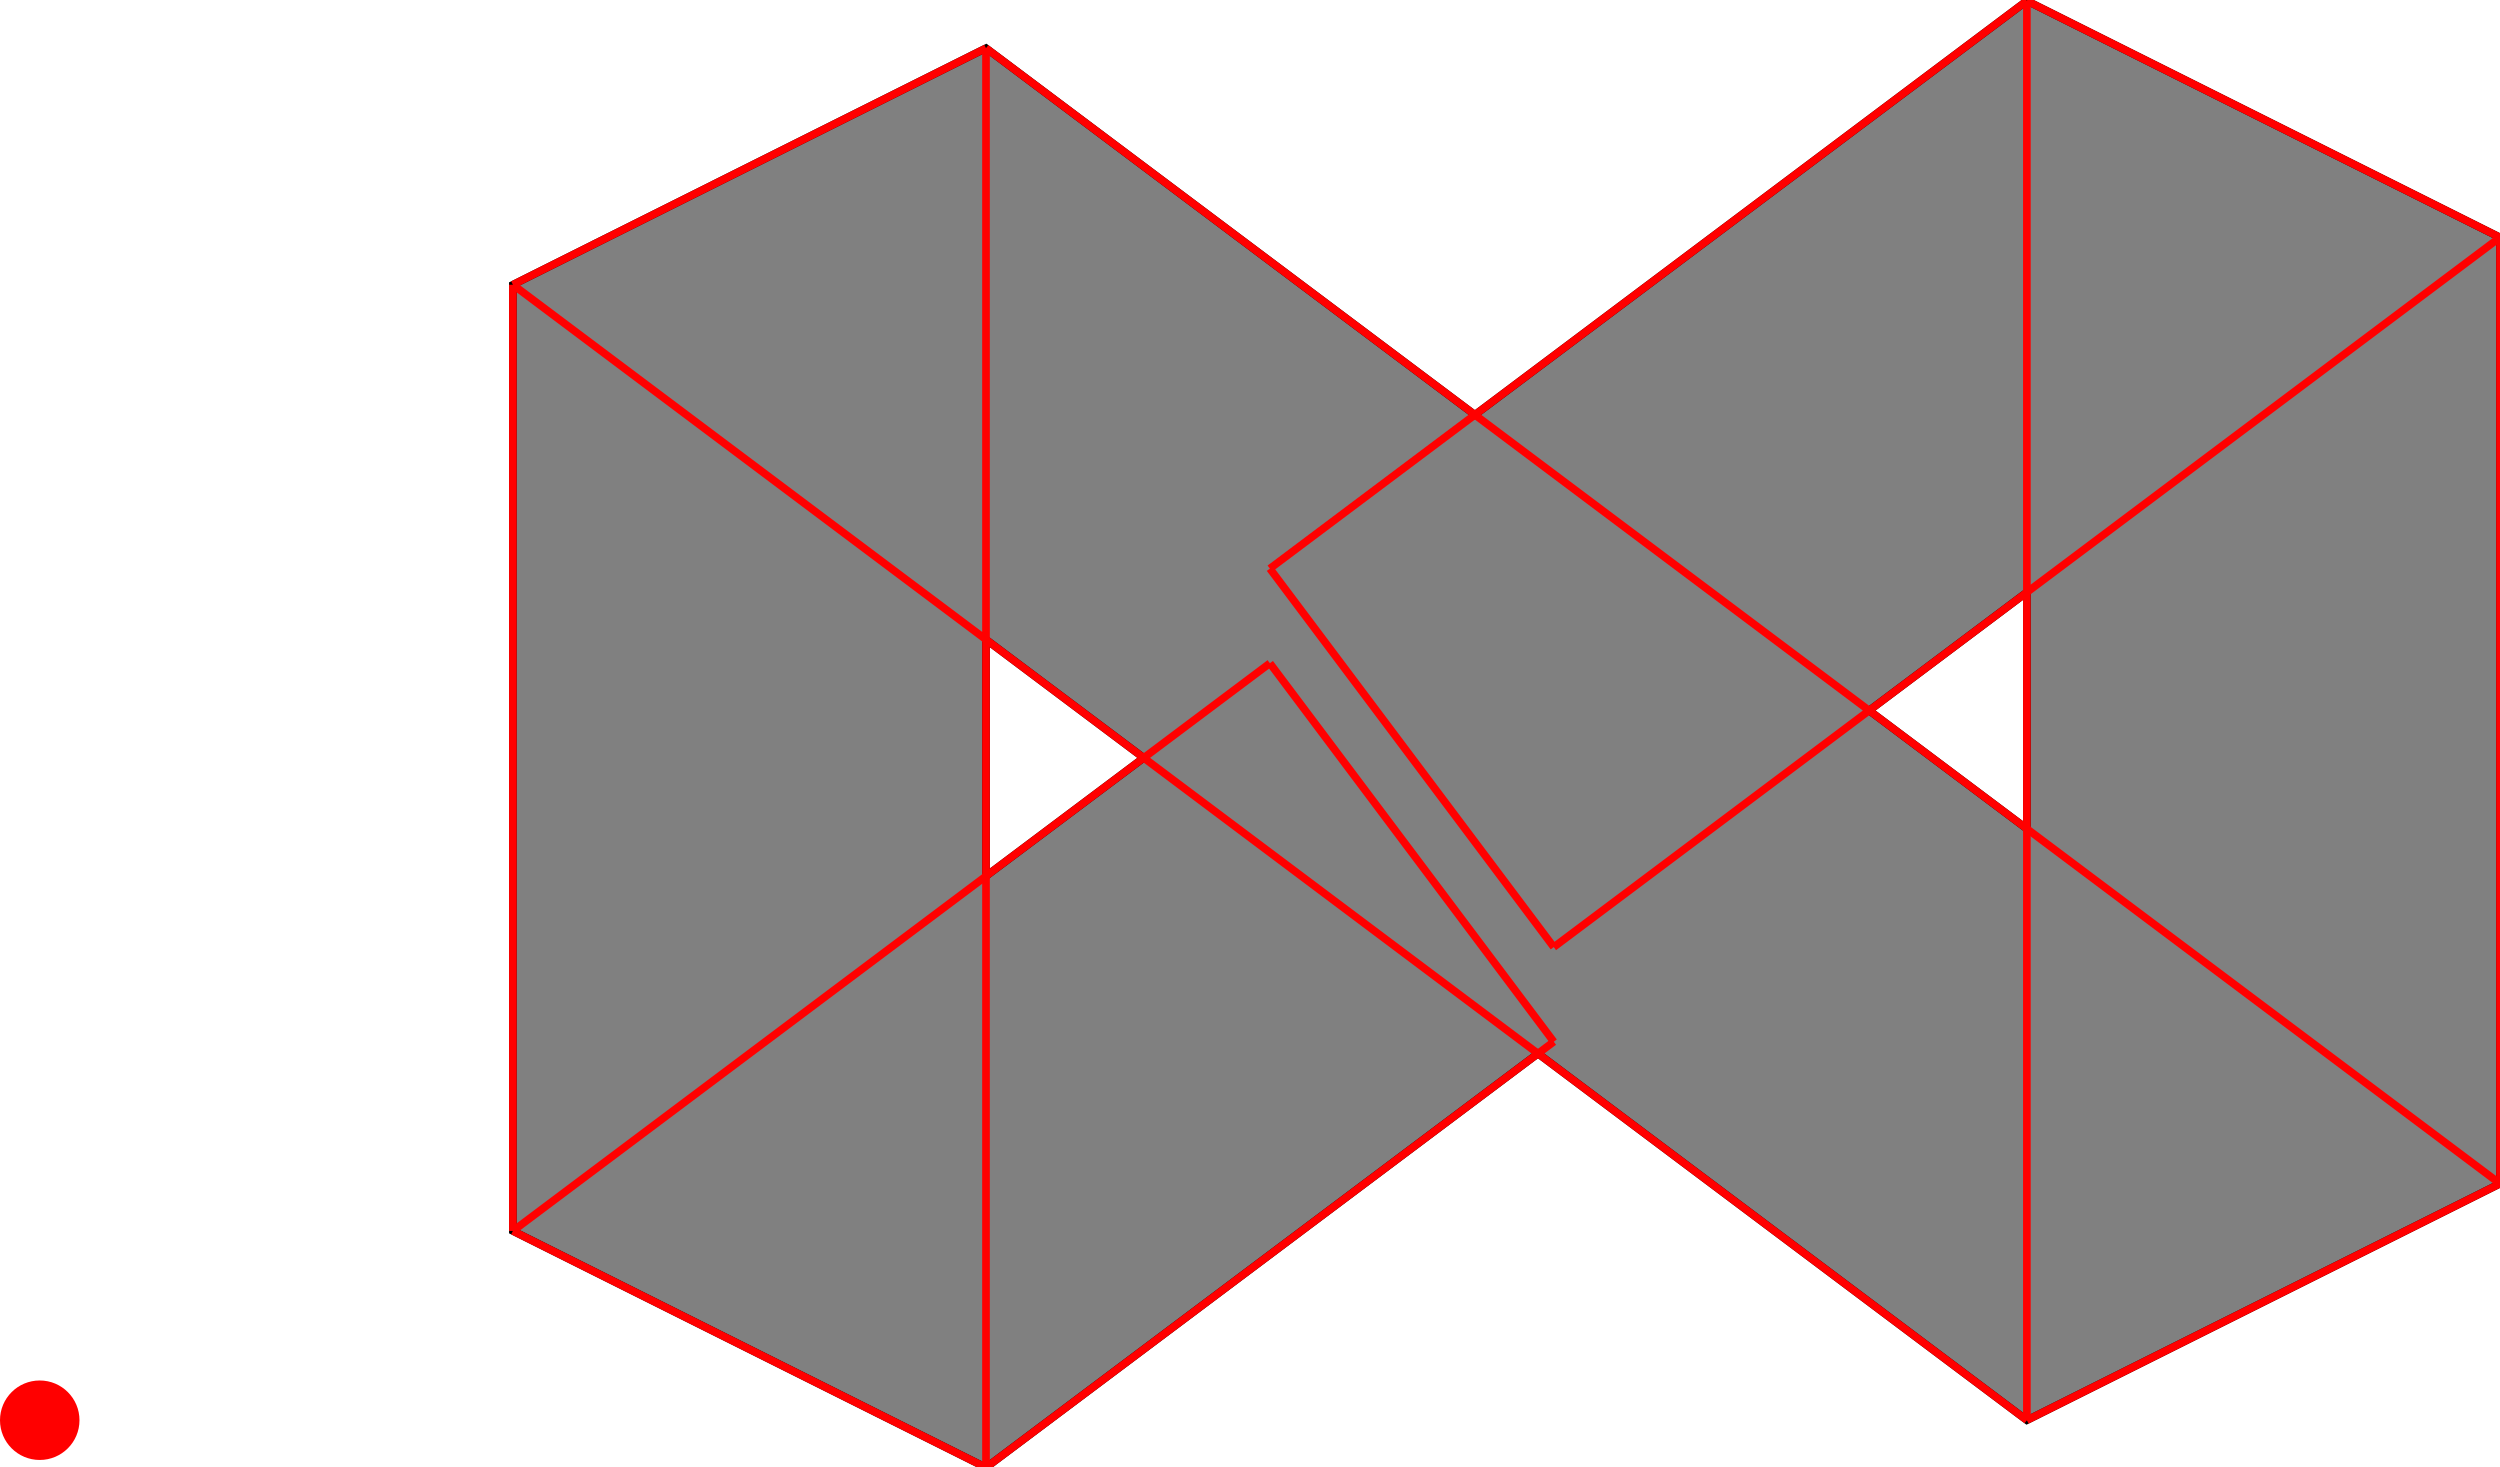
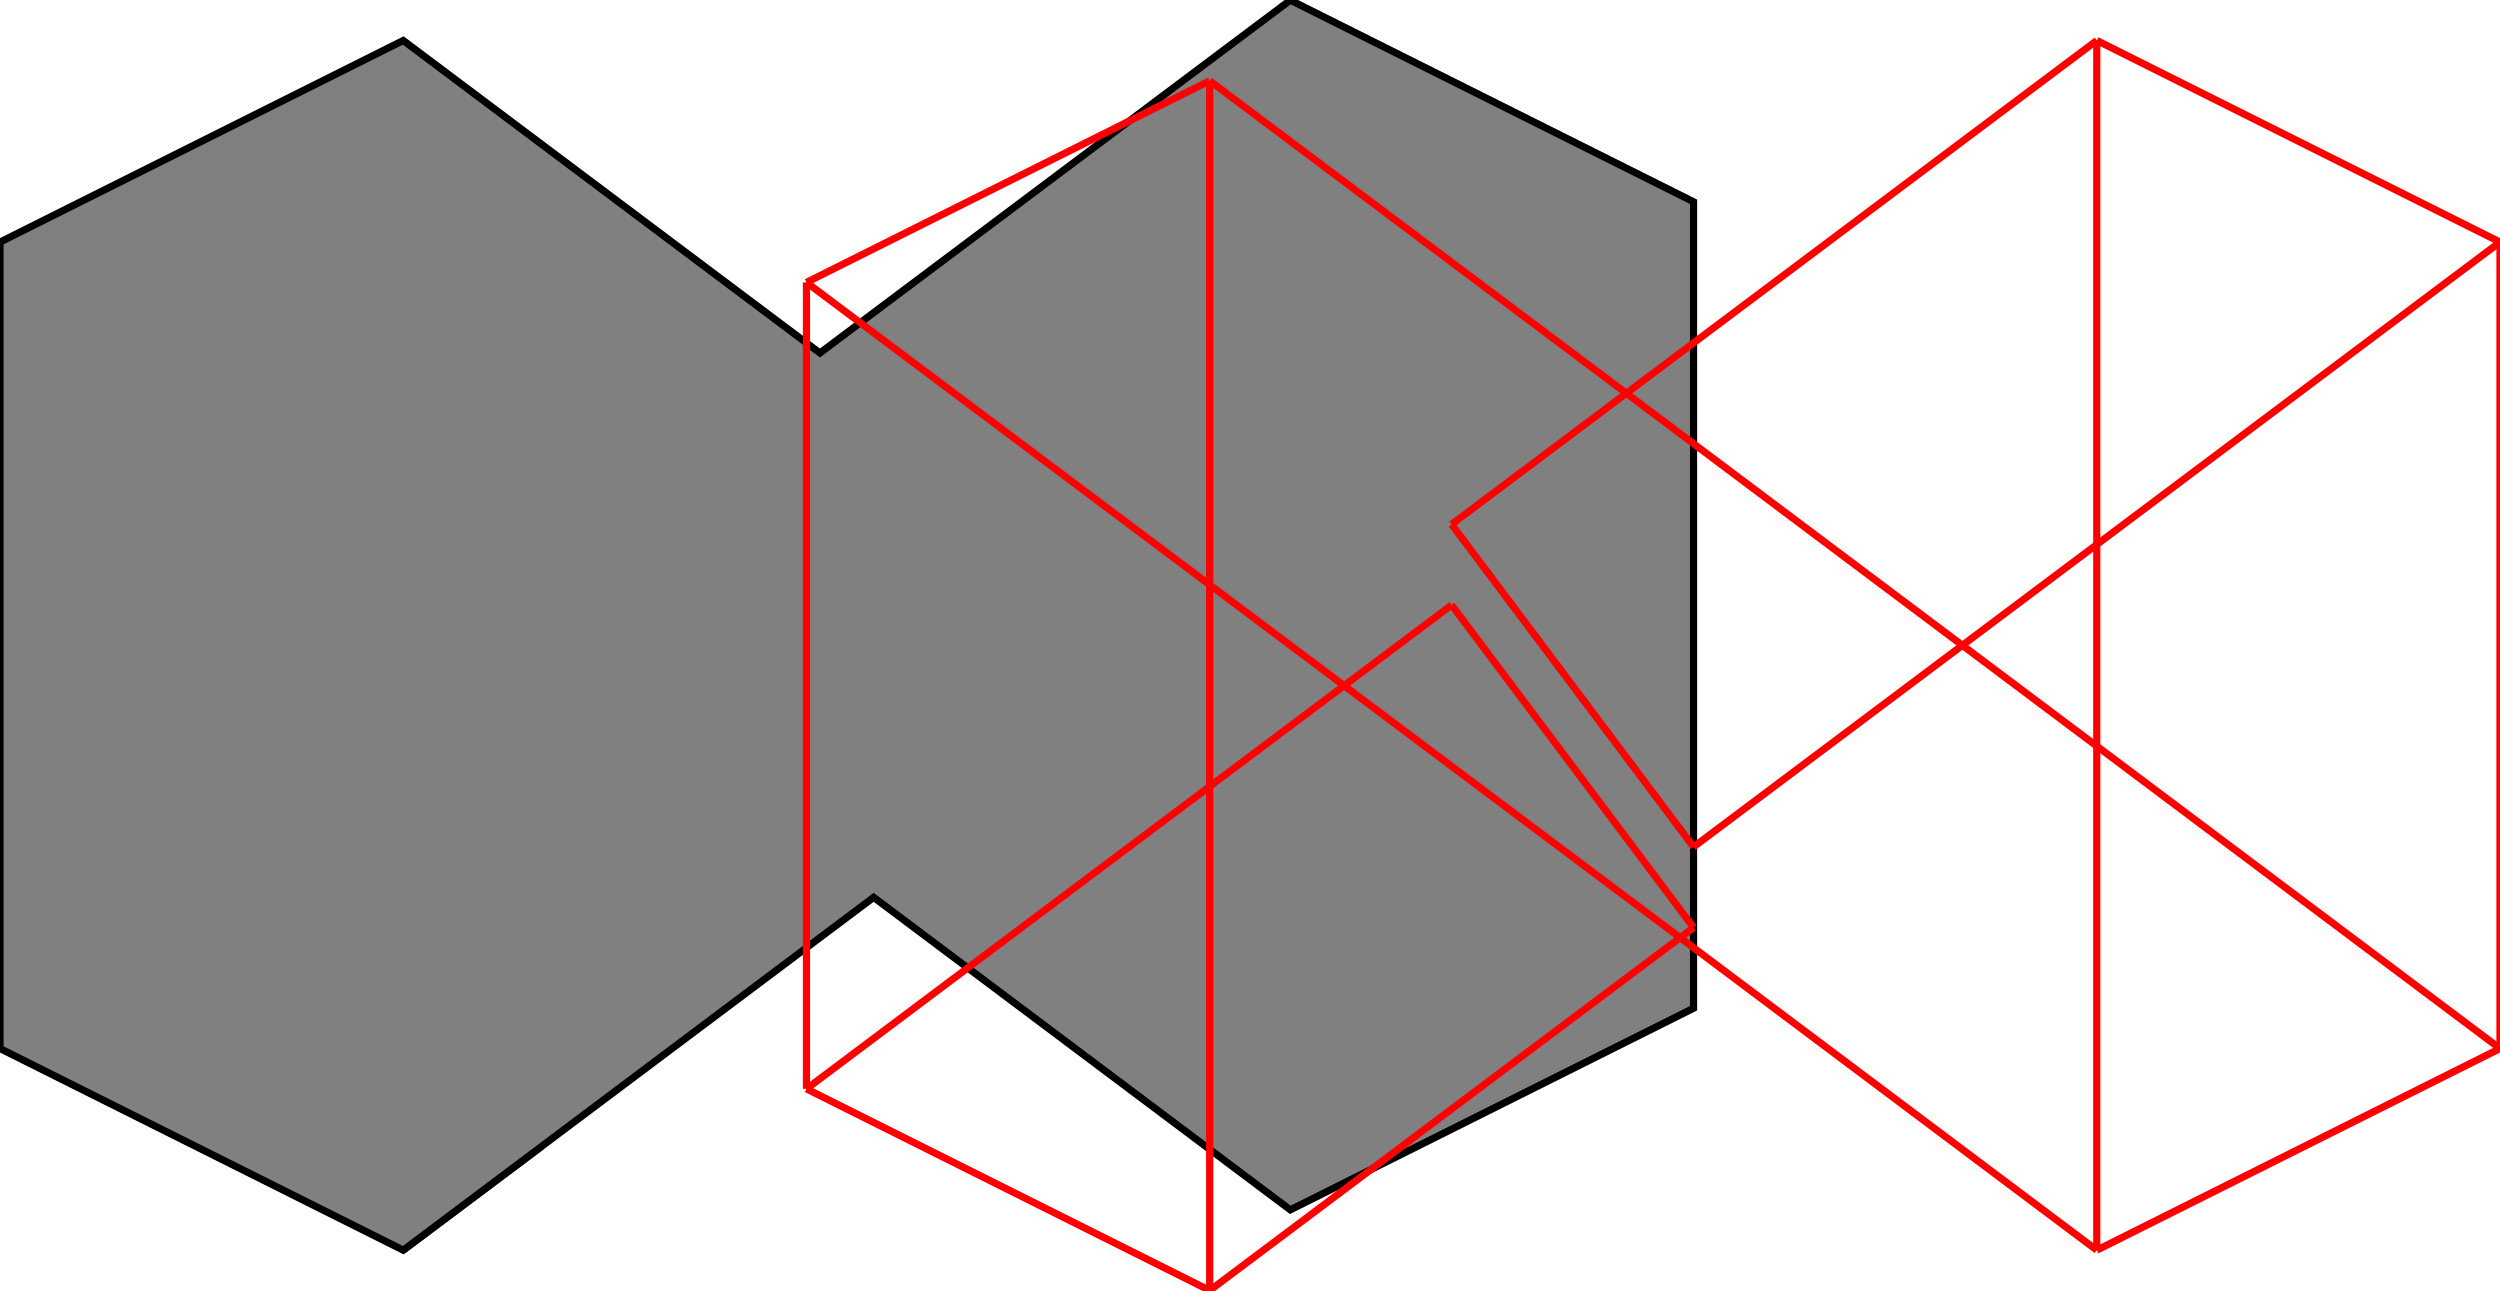
- <svg xmlns="http://www.w3.org/2000/svg" height="293.338" stroke-opacity="1" viewBox="0 0 500 293" font-size="1" width="500" stroke="rgb(0,0,0)" version="1.1">
+ <svg xmlns="http://www.w3.org/2000/svg" height="258.065" stroke-opacity="1" viewBox="0 0 500 258" font-size="1" width="500" stroke="rgb(0,0,0)" version="1.1">
  <defs />
-   <defs />
-   <g stroke-linejoin="miter" stroke-opacity="1.0" fill-opacity="1.0" stroke="rgb(0,0,0)" stroke-width="1.532" fill="rgb(128,128,128)" stroke-linecap="butt" stroke-miterlimit="10.0">
-     <path d="M 197.199,293.338 l 110.396,-82.797 l 97.779,73.335 l 94.625,-47.313 v -189.251 l -94.625,-47.313 l -110.396,82.797 l -97.779,-73.335 l -94.625,47.313 v 189.251 l 94.625,47.313 Z" />
+   <g stroke-linejoin="miter" stroke-opacity="1.0" fill-opacity="1.0" stroke="rgb(0,0,0)" stroke-width="1.437" fill="rgb(128,128,128)" stroke-linecap="butt" stroke-miterlimit="10.0">
+     <path d="M 80.645,250 l -26.882,-20.161 l 26.882,-20.161 v 40.323 Z" />
  </g>
-   <defs />
-   <g stroke-linejoin="miter" stroke-opacity="1.0" fill-opacity="1.0" stroke="rgb(0,0,0)" stroke-width="0.0" fill="rgb(255,0,0)" stroke-linecap="butt" stroke-miterlimit="10.0">
-     <path d="M 15.897,283.876 c 0,-4.39 -3.559,-7.949 -7.949 -7.949c -4.39,-0 -7.949,3.559 -7.949 7.949c -0,4.39 3.559,7.949 7.949 7.949c 4.39,0 7.949,-3.559 7.949 -7.949Z" />
+   <g stroke-linejoin="miter" stroke-opacity="1.0" fill-opacity="1.0" stroke="rgb(0,0,0)" stroke-width="1.437" fill="rgb(128,128,128)" stroke-linecap="butt" stroke-miterlimit="10.0">
+     <path d="M 80.645,250 v -40.323 l 26.882,20.161 l -26.882,20.161 Z" />
  </g>
-   <defs />
-   <g stroke-linejoin="miter" stroke-opacity="1.0" fill-opacity="1.0" stroke="rgb(0,0,0)" stroke-width="1.532" fill="rgb(255,255,255)" stroke-linecap="butt" stroke-miterlimit="10.0">
-     <path d="M 197.199,175.057 v -47.313 l 31.542,23.656 l -31.542,23.656 Z" />
+   <g stroke-linejoin="miter" stroke-opacity="1.0" fill-opacity="1.0" stroke="rgb(0,0,0)" stroke-width="1.437" fill="rgb(128,128,128)" stroke-linecap="butt" stroke-miterlimit="10.0">
+     <path d="M 80.645,250 l 94.086,-70.564 l 83.333,62.5 l 80.645,-40.323 v -161.29 l -80.645,-40.323 l -94.086,70.564 l -83.333,-62.5 l -80.645,40.323 v 161.29 l 80.645,40.323 Z" />
  </g>
-   <defs />
-   <g stroke-linejoin="miter" stroke-opacity="1.0" fill-opacity="1.0" stroke="rgb(0,0,0)" stroke-width="0.0" fill="rgb(255,0,0)" stroke-linecap="butt" stroke-miterlimit="10.0">
-     <path d="M 9.179,283.876 c 0,-0.679 -0.551,-1.23 -1.23 -1.23c -0.679,-0 -1.23,0.551 -1.23 1.23c -0,0.679 0.551,1.23 1.23 1.23c 0.679,0 1.23,-0.551 1.23 -1.23Z" />
+   <g stroke-linejoin="miter" stroke-opacity="1.0" fill-opacity="0.0" stroke="rgb(255,0,0)" stroke-width="1.437" fill="rgb(0,0,0)" stroke-linecap="butt" stroke-miterlimit="10.0">
+     <path d="M 500,48.387 l -80.645,-40.323 " />
  </g>
-   <defs />
-   <g stroke-linejoin="miter" stroke-opacity="1.0" fill-opacity="1.0" stroke="rgb(0,0,0)" stroke-width="1.532" fill="rgb(255,255,255)" stroke-linecap="butt" stroke-miterlimit="10.0">
-     <path d="M 405.375,165.594 l -31.542,-23.656 l 31.542,-23.656 v 47.313 Z" />
+   <g stroke-linejoin="miter" stroke-opacity="1.0" fill-opacity="0.0" stroke="rgb(255,0,0)" stroke-width="1.437" fill="rgb(0,0,0)" stroke-linecap="butt" stroke-miterlimit="10.0">
+     <path d="M 500,209.677 l -258.065,-193.548 " />
  </g>
-   <defs />
-   <g stroke-linejoin="miter" stroke-opacity="1.0" fill-opacity="1.0" stroke="rgb(0,0,0)" stroke-width="0.0" fill="rgb(255,0,0)" stroke-linecap="butt" stroke-miterlimit="10.0">
-     <path d="M 9.179,283.876 c 0,-0.679 -0.551,-1.23 -1.23 -1.23c -0.679,-0 -1.23,0.551 -1.23 1.23c -0,0.679 0.551,1.23 1.23 1.23c 0.679,0 1.23,-0.551 1.23 -1.23Z" />
+   <g stroke-linejoin="miter" stroke-opacity="1.0" fill-opacity="0.0" stroke="rgb(255,0,0)" stroke-width="1.437" fill="rgb(0,0,0)" stroke-linecap="butt" stroke-miterlimit="10.0">
+     <path d="M 419.355,250 l -258.065,-193.548 " />
  </g>
-   <defs />
-   <g stroke-linejoin="miter" stroke-opacity="1.0" fill-opacity="0.0" stroke="rgb(255,0,0)" stroke-width="1.532" fill="rgb(0,0,0)" stroke-linecap="butt" stroke-miterlimit="10.0">
-     <path d="M 500,47.313 l -94.625,-47.313 " />
+   <g stroke-linejoin="miter" stroke-opacity="1.0" fill-opacity="0.0" stroke="rgb(255,0,0)" stroke-width="1.437" fill="rgb(0,0,0)" stroke-linecap="butt" stroke-miterlimit="10.0">
+     <path d="M 338.71,169.355 l -48.387,-64.516 " />
  </g>
-   <defs />
-   <g stroke-linejoin="miter" stroke-opacity="1.0" fill-opacity="0.0" stroke="rgb(255,0,0)" stroke-width="1.532" fill="rgb(0,0,0)" stroke-linecap="butt" stroke-miterlimit="10.0">
-     <path d="M 500,236.563 l -302.801,-227.101 " />
+   <g stroke-linejoin="miter" stroke-opacity="1.0" fill-opacity="0.0" stroke="rgb(255,0,0)" stroke-width="1.437" fill="rgb(0,0,0)" stroke-linecap="butt" stroke-miterlimit="10.0">
+     <path d="M 338.71,185.484 l -48.387,-64.516 " />
  </g>
-   <defs />
-   <g stroke-linejoin="miter" stroke-opacity="1.0" fill-opacity="0.0" stroke="rgb(255,0,0)" stroke-width="1.532" fill="rgb(0,0,0)" stroke-linecap="butt" stroke-miterlimit="10.0">
-     <path d="M 405.375,283.876 l -302.801,-227.101 " />
+   <g stroke-linejoin="miter" stroke-opacity="1.0" fill-opacity="0.0" stroke="rgb(255,0,0)" stroke-width="1.437" fill="rgb(0,0,0)" stroke-linecap="butt" stroke-miterlimit="10.0">
+     <path d="M 161.29,56.452 l 80.645,-40.323 " />
  </g>
-   <defs />
-   <g stroke-linejoin="miter" stroke-opacity="1.0" fill-opacity="0.0" stroke="rgb(255,0,0)" stroke-width="1.532" fill="rgb(0,0,0)" stroke-linecap="butt" stroke-miterlimit="10.0">
-     <path d="M 310.749,189.251 l -56.775,-75.7 " />
+   <g stroke-linejoin="miter" stroke-opacity="1.0" fill-opacity="0.0" stroke="rgb(255,0,0)" stroke-width="1.437" fill="rgb(0,0,0)" stroke-linecap="butt" stroke-miterlimit="10.0">
+     <path d="M 241.935,258.065 l -80.645,-40.323 " />
  </g>
-   <defs />
-   <g stroke-linejoin="miter" stroke-opacity="1.0" fill-opacity="0.0" stroke="rgb(255,0,0)" stroke-width="1.532" fill="rgb(0,0,0)" stroke-linecap="butt" stroke-miterlimit="10.0">
-     <path d="M 310.749,208.176 l -56.775,-75.7 " />
+   <g stroke-linejoin="miter" stroke-opacity="1.0" fill-opacity="0.0" stroke="rgb(255,0,0)" stroke-width="1.437" fill="rgb(0,0,0)" stroke-linecap="butt" stroke-miterlimit="10.0">
+     <path d="M 500,209.677 v -161.29 " />
  </g>
-   <defs />
-   <g stroke-linejoin="miter" stroke-opacity="1.0" fill-opacity="0.0" stroke="rgb(255,0,0)" stroke-width="1.532" fill="rgb(0,0,0)" stroke-linecap="butt" stroke-miterlimit="10.0">
-     <path d="M 102.574,56.775 l 94.625,-47.313 " />
+   <g stroke-linejoin="miter" stroke-opacity="1.0" fill-opacity="0.0" stroke="rgb(255,0,0)" stroke-width="1.437" fill="rgb(0,0,0)" stroke-linecap="butt" stroke-miterlimit="10.0">
+     <path d="M 419.355,250 v -241.935 " />
  </g>
-   <defs />
-   <g stroke-linejoin="miter" stroke-opacity="1.0" fill-opacity="0.0" stroke="rgb(255,0,0)" stroke-width="1.532" fill="rgb(0,0,0)" stroke-linecap="butt" stroke-miterlimit="10.0">
-     <path d="M 197.199,293.338 l -94.625,-47.313 " />
+   <g stroke-linejoin="miter" stroke-opacity="1.0" fill-opacity="0.0" stroke="rgb(255,0,0)" stroke-width="1.437" fill="rgb(0,0,0)" stroke-linecap="butt" stroke-miterlimit="10.0">
+     <path d="M 241.935,258.065 v -241.935 " />
  </g>
-   <defs />
-   <g stroke-linejoin="miter" stroke-opacity="1.0" fill-opacity="0.0" stroke="rgb(255,0,0)" stroke-width="1.532" fill="rgb(0,0,0)" stroke-linecap="butt" stroke-miterlimit="10.0">
-     <path d="M 500,236.563 v -189.251 " />
+   <g stroke-linejoin="miter" stroke-opacity="1.0" fill-opacity="0.0" stroke="rgb(255,0,0)" stroke-width="1.437" fill="rgb(0,0,0)" stroke-linecap="butt" stroke-miterlimit="10.0">
+     <path d="M 161.29,217.742 v -161.29 " />
  </g>
-   <defs />
-   <g stroke-linejoin="miter" stroke-opacity="1.0" fill-opacity="0.0" stroke="rgb(255,0,0)" stroke-width="1.532" fill="rgb(0,0,0)" stroke-linecap="butt" stroke-miterlimit="10.0">
-     <path d="M 405.375,283.876 v -283.876 " />
+   <g stroke-linejoin="miter" stroke-opacity="1.0" fill-opacity="0.0" stroke="rgb(255,0,0)" stroke-width="1.437" fill="rgb(0,0,0)" stroke-linecap="butt" stroke-miterlimit="10.0">
+     <path d="M 290.323,104.839 l 129.032,-96.774 " />
  </g>
-   <defs />
-   <g stroke-linejoin="miter" stroke-opacity="1.0" fill-opacity="0.0" stroke="rgb(255,0,0)" stroke-width="1.532" fill="rgb(0,0,0)" stroke-linecap="butt" stroke-miterlimit="10.0">
-     <path d="M 197.199,293.338 v -283.876 " />
+   <g stroke-linejoin="miter" stroke-opacity="1.0" fill-opacity="0.0" stroke="rgb(255,0,0)" stroke-width="1.437" fill="rgb(0,0,0)" stroke-linecap="butt" stroke-miterlimit="10.0">
+     <path d="M 161.29,217.742 l 129.032,-96.774 " />
  </g>
-   <defs />
-   <g stroke-linejoin="miter" stroke-opacity="1.0" fill-opacity="0.0" stroke="rgb(255,0,0)" stroke-width="1.532" fill="rgb(0,0,0)" stroke-linecap="butt" stroke-miterlimit="10.0">
-     <path d="M 102.574,246.026 v -189.251 " />
+   <g stroke-linejoin="miter" stroke-opacity="1.0" fill-opacity="0.0" stroke="rgb(255,0,0)" stroke-width="1.437" fill="rgb(0,0,0)" stroke-linecap="butt" stroke-miterlimit="10.0">
+     <path d="M 338.71,169.355 l 161.29,-120.968 " />
  </g>
-   <defs />
-   <g stroke-linejoin="miter" stroke-opacity="1.0" fill-opacity="0.0" stroke="rgb(255,0,0)" stroke-width="1.532" fill="rgb(0,0,0)" stroke-linecap="butt" stroke-miterlimit="10.0">
-     <path d="M 253.974,113.55 l 151.4,-113.55 " />
+   <g stroke-linejoin="miter" stroke-opacity="1.0" fill-opacity="0.0" stroke="rgb(255,0,0)" stroke-width="1.437" fill="rgb(0,0,0)" stroke-linecap="butt" stroke-miterlimit="10.0">
+     <path d="M 241.935,258.065 l 96.774,-72.581 " />
  </g>
-   <defs />
-   <g stroke-linejoin="miter" stroke-opacity="1.0" fill-opacity="0.0" stroke="rgb(255,0,0)" stroke-width="1.532" fill="rgb(0,0,0)" stroke-linecap="butt" stroke-miterlimit="10.0">
-     <path d="M 102.574,246.026 l 151.4,-113.55 " />
-   </g>
-   <defs />
-   <g stroke-linejoin="miter" stroke-opacity="1.0" fill-opacity="0.0" stroke="rgb(255,0,0)" stroke-width="1.532" fill="rgb(0,0,0)" stroke-linecap="butt" stroke-miterlimit="10.0">
-     <path d="M 310.749,189.251 l 189.251,-141.938 " />
-   </g>
-   <defs />
-   <g stroke-linejoin="miter" stroke-opacity="1.0" fill-opacity="0.0" stroke="rgb(255,0,0)" stroke-width="1.532" fill="rgb(0,0,0)" stroke-linecap="butt" stroke-miterlimit="10.0">
-     <path d="M 197.199,293.338 l 113.55,-85.163 " />
-   </g>
-   <defs />
-   <g stroke-linejoin="miter" stroke-opacity="1.0" fill-opacity="0.0" stroke="rgb(255,0,0)" stroke-width="1.532" fill="rgb(0,0,0)" stroke-linecap="butt" stroke-miterlimit="10.0">
-     <path d="M 405.375,283.876 l 94.625,-47.313 " />
+   <g stroke-linejoin="miter" stroke-opacity="1.0" fill-opacity="0.0" stroke="rgb(255,0,0)" stroke-width="1.437" fill="rgb(0,0,0)" stroke-linecap="butt" stroke-miterlimit="10.0">
+     <path d="M 419.355,250 l 80.645,-40.323 " />
  </g>
</svg>
